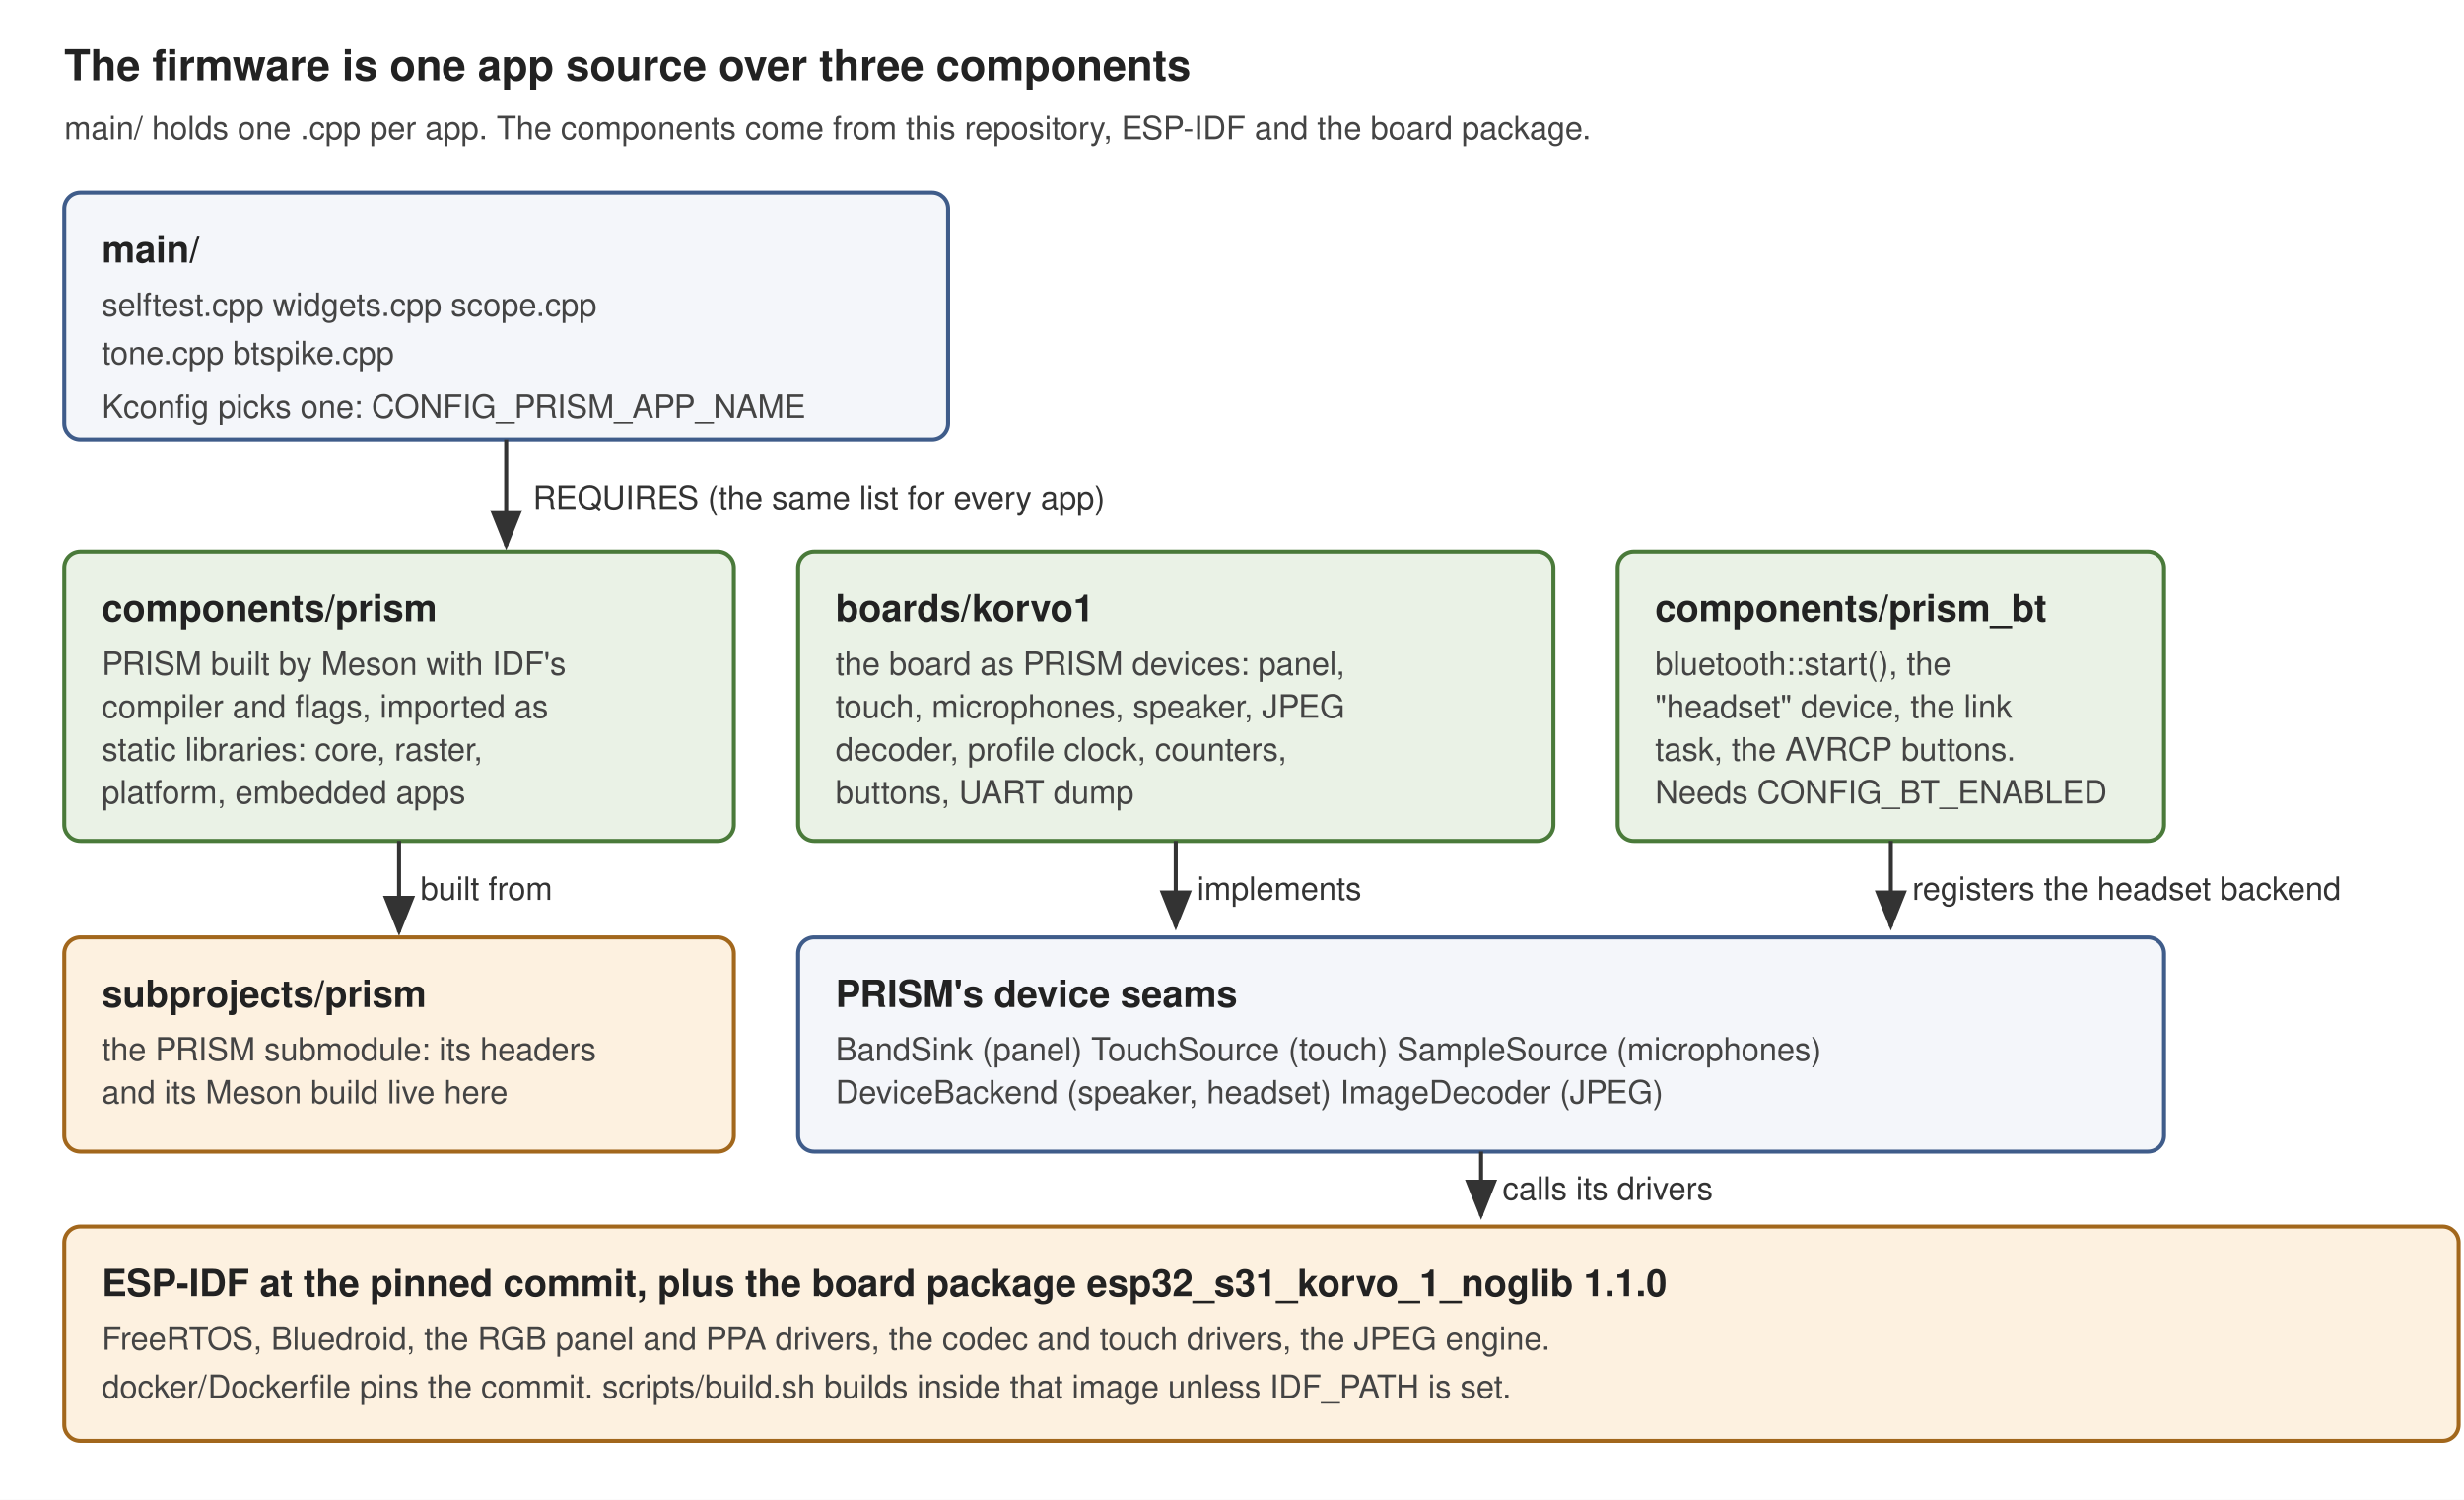
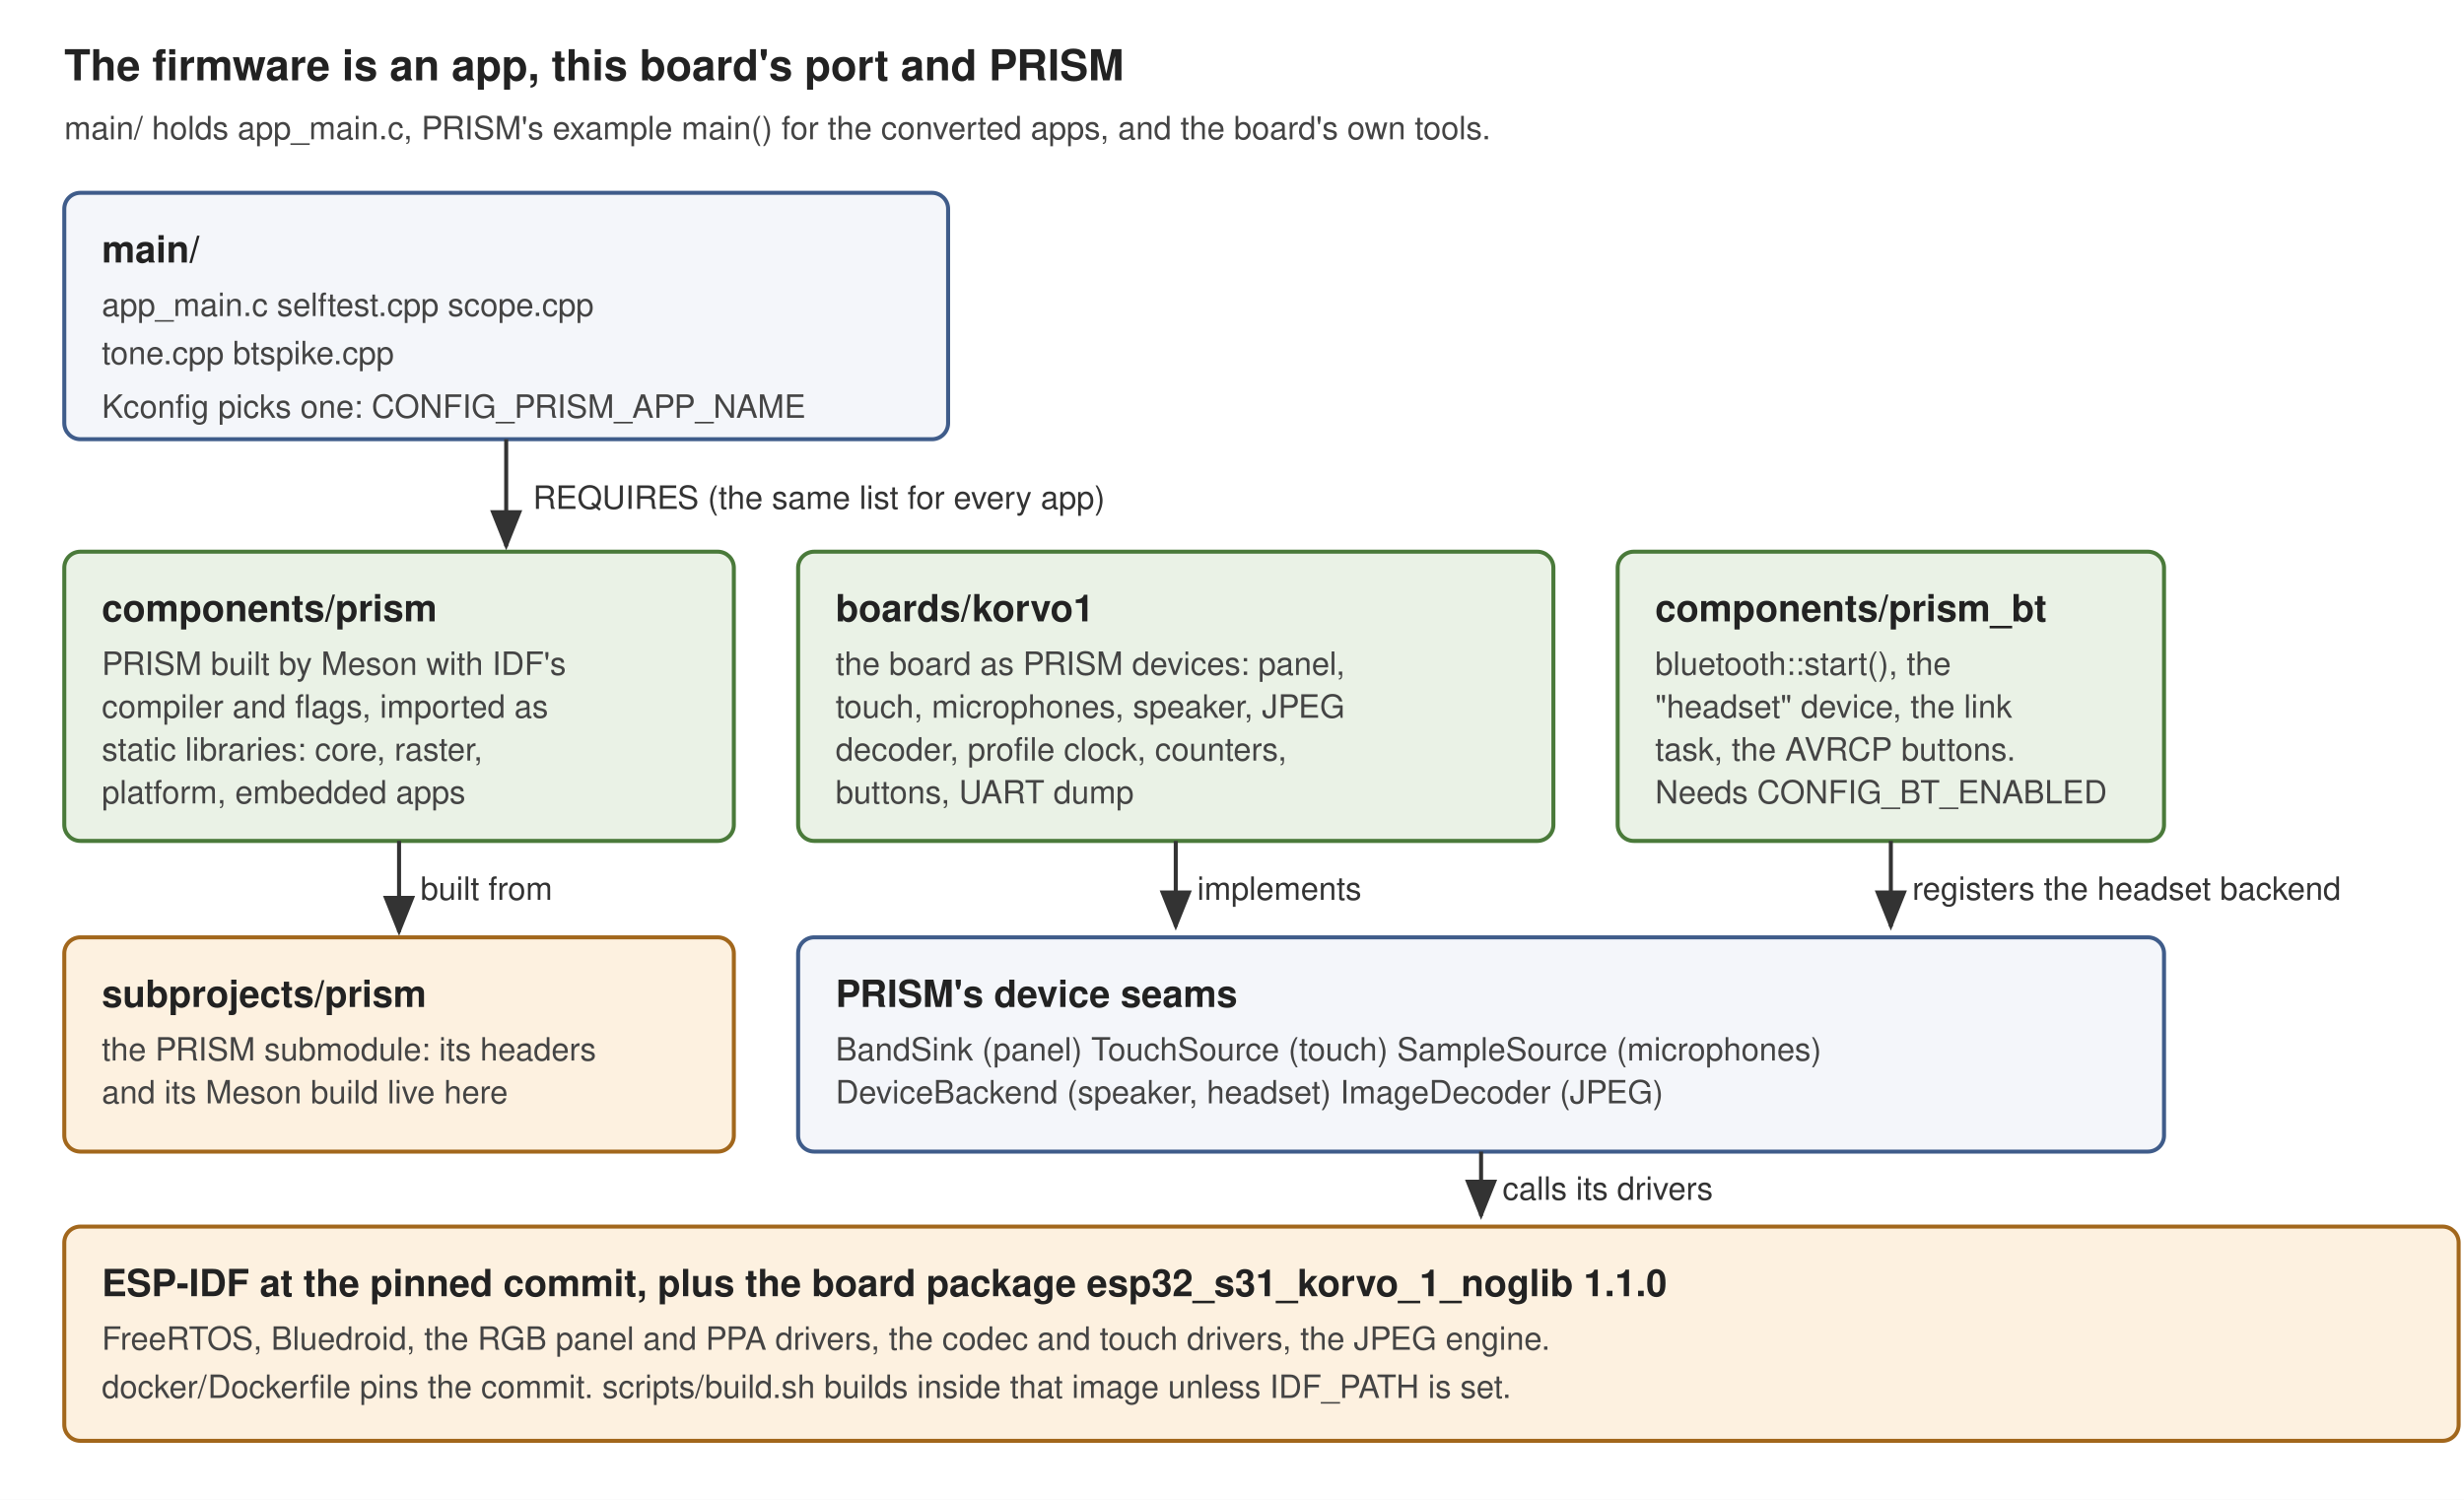
<svg xmlns="http://www.w3.org/2000/svg" width="920" height="560" viewBox="0 0 920 560">
  <rect x="0" y="0" width="920" height="560" fill="#ffffff" />
  <defs>
    <marker id="arrow" markerWidth="10" markerHeight="8" refX="9" refY="4" orient="auto">
      <path d="M0,0 L10,4 L0,8 z" fill="#333333" />
    </marker>
    <style>
      text { font-family: Helvetica, Arial, sans-serif; fill: #222222; }
      .box { fill: #f4f6fa; stroke: #3f5c8a; stroke-width: 1.5; }
      .repo { fill: #eaf2e6; stroke: #4a7a3a; stroke-width: 1.5; }
      .ext { fill: #fdf1e0; stroke: #a2671c; stroke-width: 1.5; }
      .title { font-size: 16px; font-weight: bold; }
      .name { font-size: 14px; font-weight: bold; }
      .sub { font-size: 12px; fill: #444444; }
      .flow { font-size: 12px; fill: #333333; }
      .line { stroke: #333333; stroke-width: 1.5; fill: none; }
    </style>
  </defs>
-   <text class="title" x="24" y="30">The firmware is one app source over three components</text>
-   <text class="sub" x="24" y="52">main/ holds one .cpp per app. The components come from this repository, ESP-IDF and the board package.</text>
+   <text class="title" x="24" y="30">The firmware is an app, this board's port and PRISM</text>
+   <text class="sub" x="24" y="52">main/ holds app_main.c, PRISM's example main() for the converted apps, and the board's own tools.</text>
  <rect class="box" x="24" y="72" width="330" height="92" rx="6" />
  <text class="name" x="38" y="98">main/</text>
-   <text class="sub" x="38" y="118">selftest.cpp  widgets.cpp  scope.cpp</text>
+   <text class="sub" x="38" y="118">app_main.c  selftest.cpp  scope.cpp</text>
  <text class="sub" x="38" y="136">tone.cpp  btspike.cpp</text>
  <text class="sub" x="38" y="156">Kconfig picks one: CONFIG_PRISM_APP_NAME</text>
  <line class="line" x1="189" y1="164" x2="189" y2="204" marker-end="url(#arrow)" />
  <text class="flow" x="199" y="190">REQUIRES (the same list for every app)</text>
  <rect class="repo" x="24" y="206" width="250" height="108" rx="6" />
  <text class="name" x="38" y="232">components/prism</text>
  <text class="sub" x="38" y="252">PRISM built by Meson with IDF's</text>
  <text class="sub" x="38" y="268">compiler and flags, imported as</text>
  <text class="sub" x="38" y="284">static libraries: core, raster,</text>
  <text class="sub" x="38" y="300">platform, embedded apps</text>
  <rect class="repo" x="298" y="206" width="282" height="108" rx="6" />
  <text class="name" x="312" y="232">boards/korvo1</text>
  <text class="sub" x="312" y="252">the board as PRISM devices: panel,</text>
  <text class="sub" x="312" y="268">touch, microphones, speaker, JPEG</text>
  <text class="sub" x="312" y="284">decoder, profile clock, counters,</text>
  <text class="sub" x="312" y="300">buttons, UART dump</text>
  <rect class="repo" x="604" y="206" width="204" height="108" rx="6" />
  <text class="name" x="618" y="232">components/prism_bt</text>
  <text class="sub" x="618" y="252">bluetooth::start(), the</text>
  <text class="sub" x="618" y="268">"headset" device, the link</text>
  <text class="sub" x="618" y="284">task, the AVRCP buttons.</text>
  <text class="sub" x="618" y="300">Needs CONFIG_BT_ENABLED</text>
  <line class="line" x1="149" y1="314" x2="149" y2="348" marker-end="url(#arrow)" />
  <text class="flow" x="157" y="336">built from</text>
  <rect class="ext" x="24" y="350" width="250" height="80" rx="6" />
  <text class="name" x="38" y="376">subprojects/prism</text>
  <text class="sub" x="38" y="396">the PRISM submodule: its headers</text>
  <text class="sub" x="38" y="412">and its Meson build live here</text>
  <rect class="box" x="298" y="350" width="510" height="80" rx="6" />
  <text class="name" x="312" y="376">PRISM's device seams</text>
  <text class="sub" x="312" y="396">BandSink (panel)   TouchSource (touch)   SampleSource (microphones)</text>
  <text class="sub" x="312" y="412">DeviceBackend (speaker, headset)   ImageDecoder (JPEG)</text>
  <line class="line" x1="439" y1="314" x2="439" y2="346" marker-end="url(#arrow)" />
  <text class="flow" x="447" y="336">implements</text>
  <line class="line" x1="706" y1="314" x2="706" y2="346" marker-end="url(#arrow)" />
  <text class="flow" x="714" y="336">registers the headset backend</text>
  <rect class="ext" x="24" y="458" width="894" height="80" rx="6" />
  <text class="name" x="38" y="484">ESP-IDF at the pinned commit, plus the board package esp32_s31_korvo_1_noglib 1.1.0</text>
  <text class="sub" x="38" y="504">FreeRTOS, Bluedroid, the RGB panel and PPA drivers, the codec and touch drivers, the JPEG engine.</text>
  <text class="sub" x="38" y="522">docker/Dockerfile pins the commit. scripts/build.sh builds inside that image unless IDF_PATH is set.</text>
  <line class="line" x1="553" y1="430" x2="553" y2="454" marker-end="url(#arrow)" />
  <text class="flow" x="561" y="448">calls its drivers</text>
</svg>
